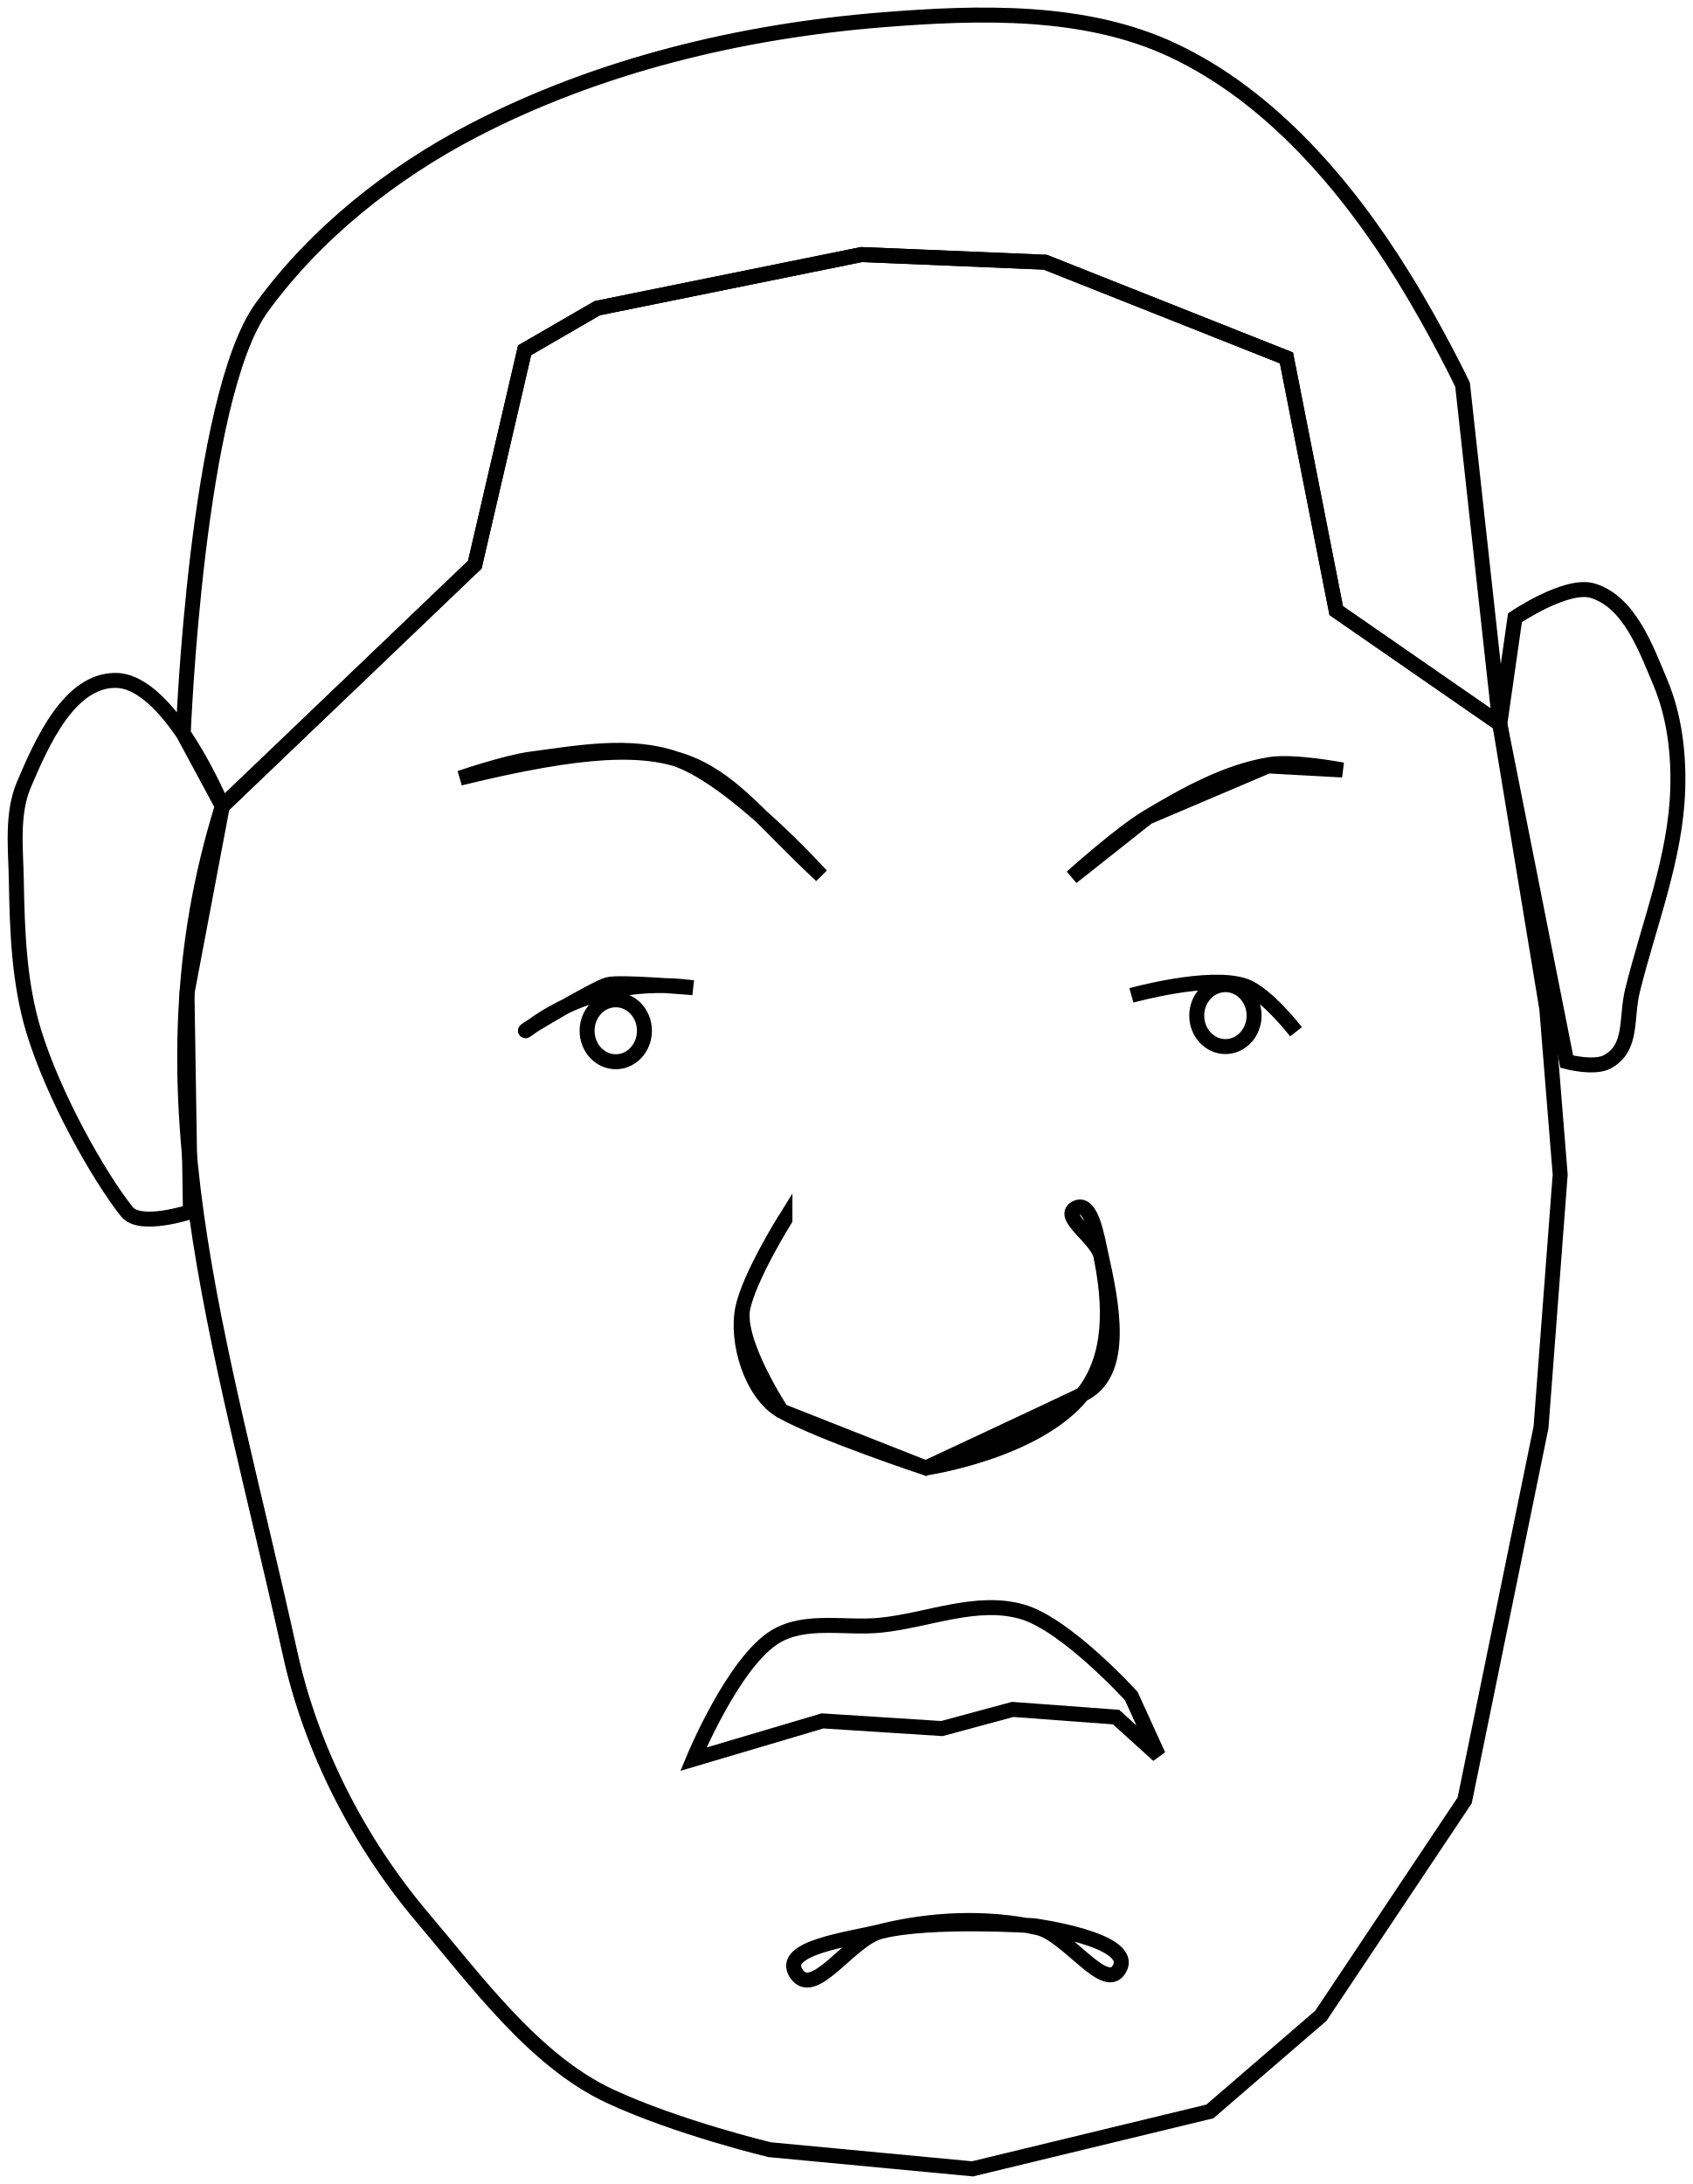
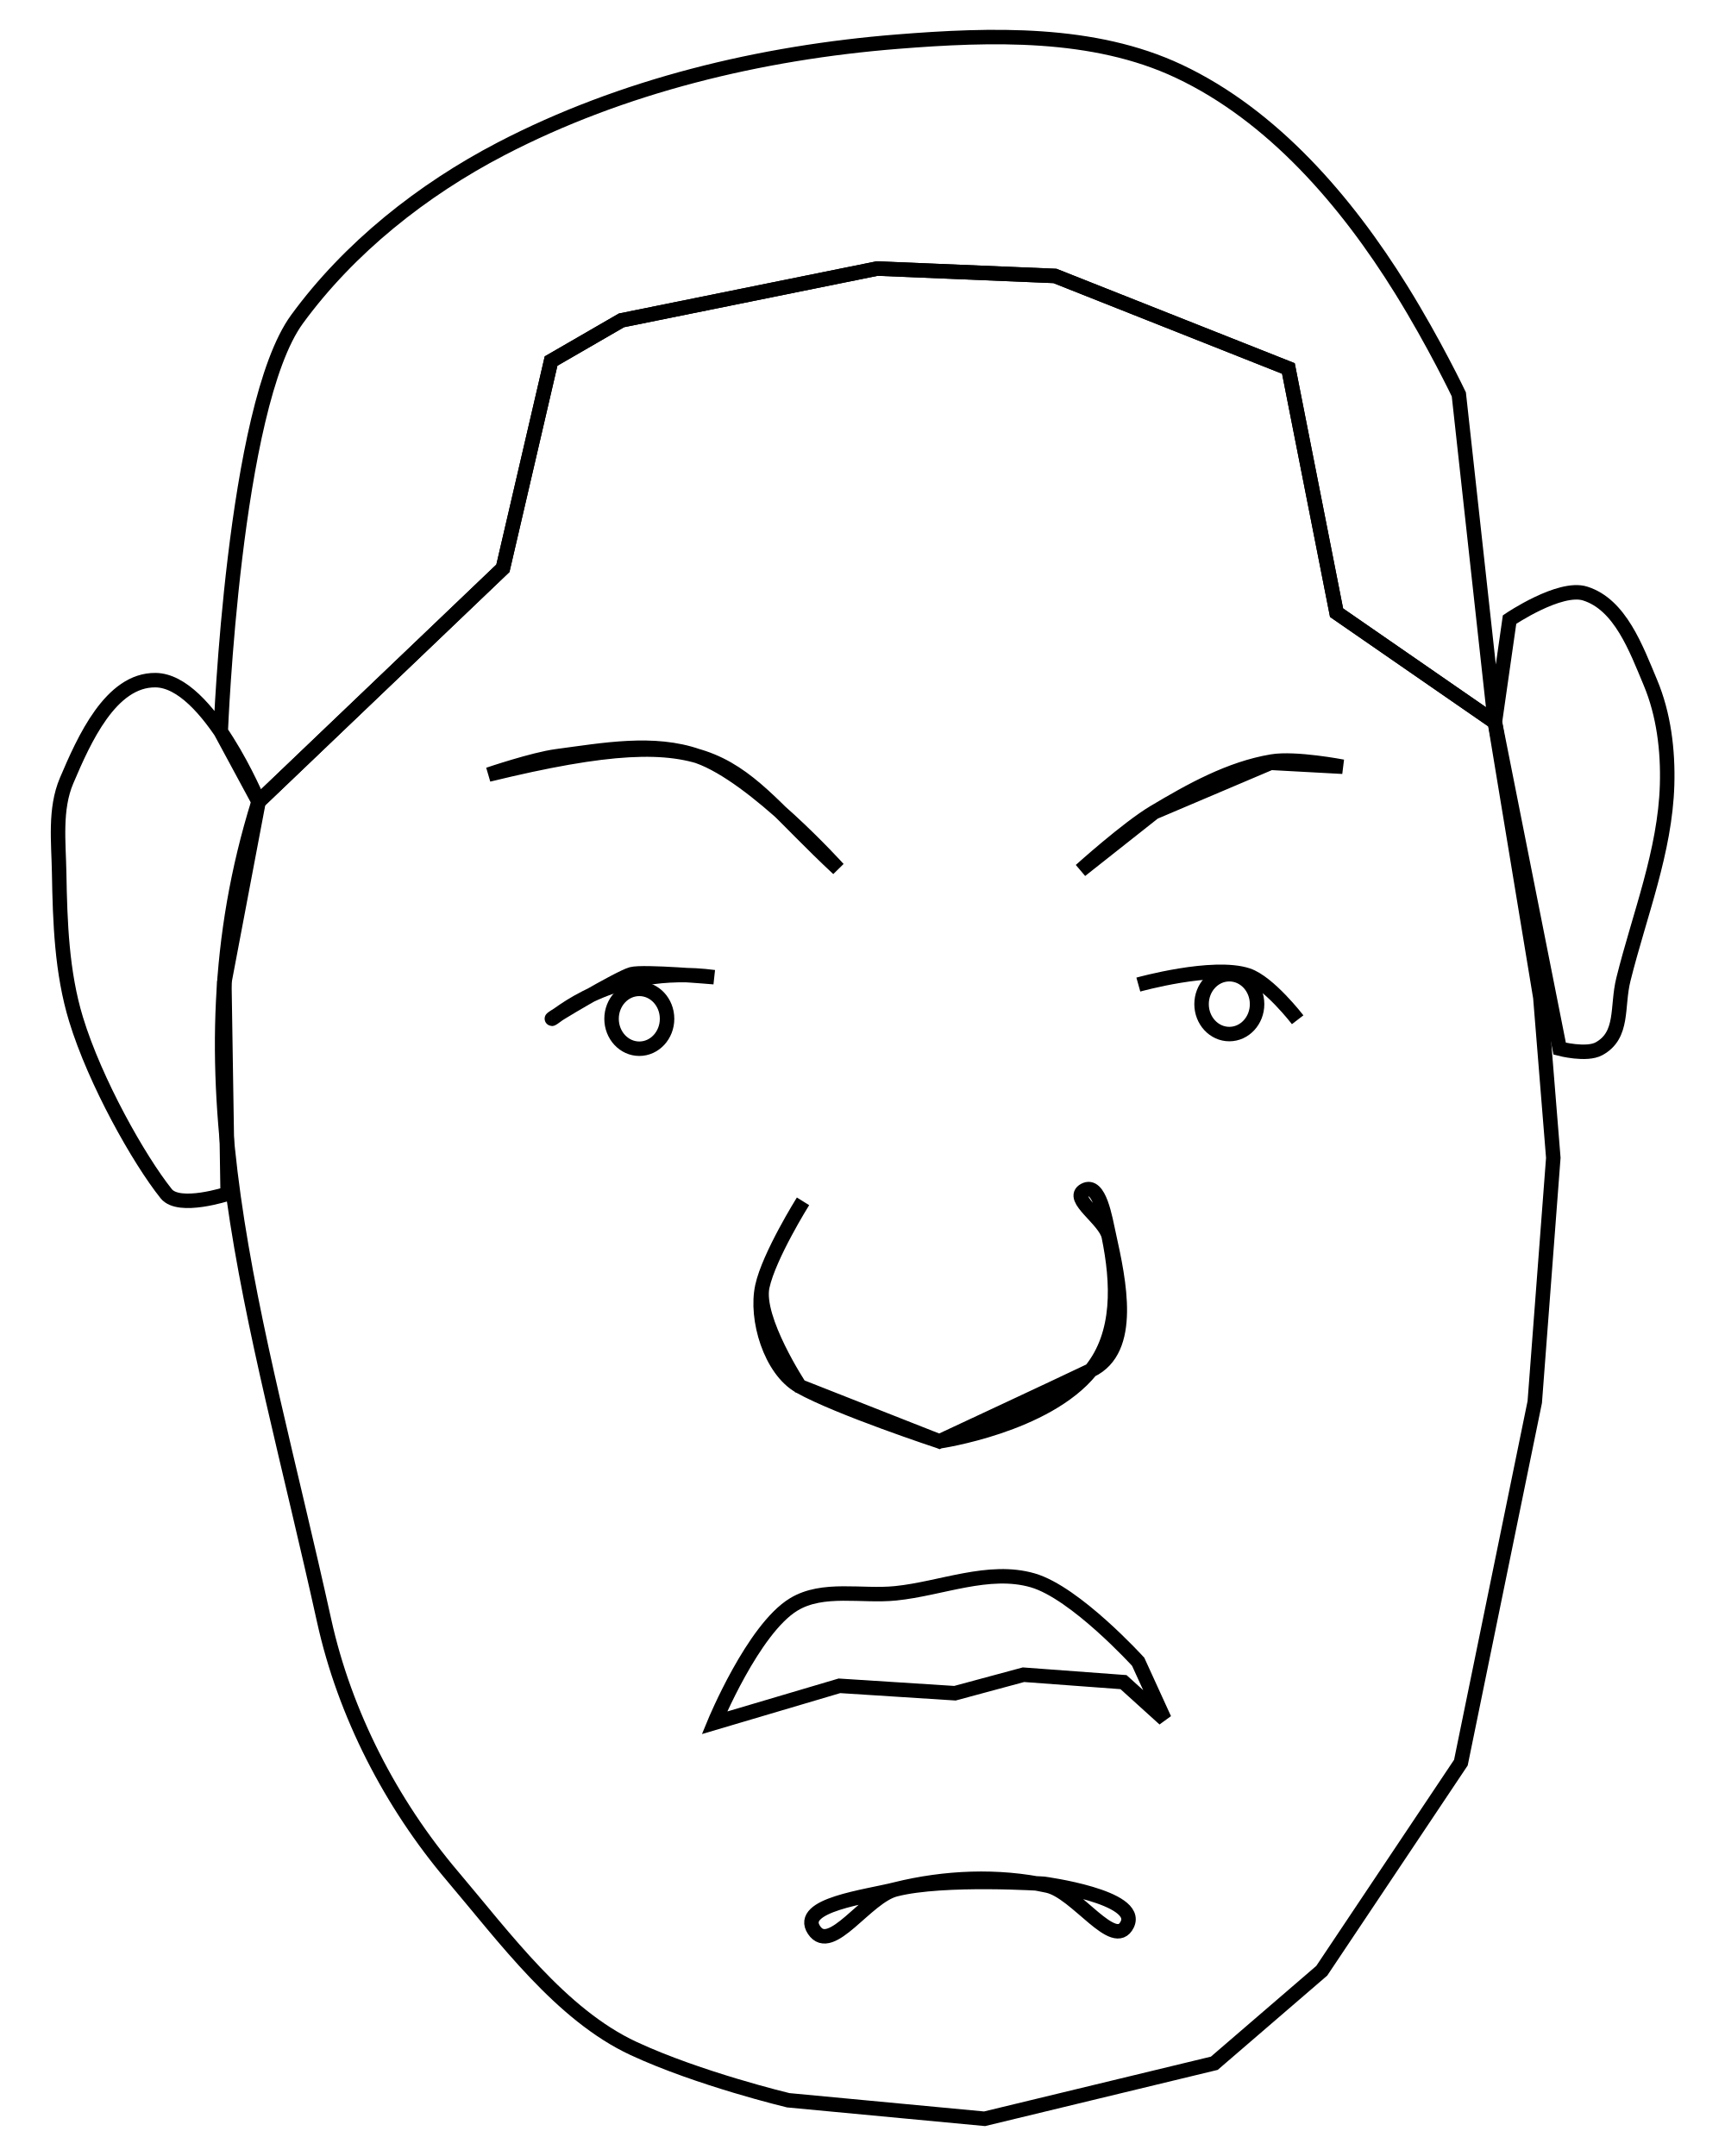
- <svg xmlns="http://www.w3.org/2000/svg" xml:space="preserve" fill="none" stroke="currentColor" id="profile" viewBox="0 0 113.108 145.919">
-   <g transform="translate(-48.852 -15.479)">
+ <svg xmlns="http://www.w3.org/2000/svg" id="profile" viewBox="16 4 96 120" xml:space="preserve" fill="none" stroke="currentColor">
+   <g transform="matrix(.80611 0 0 .80517 -20.966 -7.21)">
    <path d="M63.708 69.34c-5.883 18.929-.224 35.08 4.531 56.634 1.418 6.429 4.61 12.625 8.865 17.648 3.58 4.222 7.471 9.568 12.49 11.904 4.537 2.111 10.68 3.58 10.68 3.58l13.556 1.28 15.86-3.837 7.418-6.395 9.606-14.387 5.1-24.926 1.28-16.883-.894-11.08-3.14-19.035-10.929-7.567-3.325-16.883-16.115-6.395-12.279-.512-17.65 3.582-4.86 2.813-3.325 14.325z" />
    <path d="M61.575 96.44s-3.36 1.105-4.242 0c-1.879-2.353-4.908-7.73-6.226-12.056-.988-3.242-1.106-6.712-1.165-10.1-.037-2.138-.324-4.427.512-6.395 1.208-2.845 3.048-6.982 6.139-6.95 3.67.038 7.115 8.4 7.115 8.4l-2.612-4.844s.87-22.484 5.268-28.507c3.604-4.938 8.647-8.94 14.068-11.767 8.382-4.37 17.949-6.664 27.371-7.418 6.495-.52 13.548-.735 19.44 2.046 6.49 3.062 11.57 8.993 15.349 15.092 2.314 3.736 3.98 7.243 3.98 7.243l2.488 22.659 1.014-7.092s3.459-2.348 5.213-1.8c2.426.758 3.525 3.805 4.508 6.148.925 2.206 1.226 4.692 1.155 7.083-.135 4.59-1.908 8.986-3.016 13.443-.473 1.9.034 3.849-1.681 4.792-.871.48-2.72-.004-2.72-.004l-4.473-22.57-10.929-7.567-3.325-16.883-16.115-6.395-12.279-.512-17.65 3.582-4.86 2.813-3.325 14.325L63.708 69.34l-2.362 12.479z" />
-     <path d="M79.586 67.467s3.093-1.053 4.703-1.266c3.227-.427 6.696-1.082 9.767 0 3.902 1.374 9.67 7.778 9.67 7.778-7.678-7.148-7.571-10.556-24.14-6.512zM120.464 74.084l5.065-4.008 8.049-3.423 4.974.271s-3.274-.632-4.884-.361c-2.914.49-5.602 1.997-8.14 3.513-1.848 1.104-5.064 4.008-5.064 4.008z" />
-     <path d="M83.96 84.348c.193 0 4.118-3.803 11.197-2.876 0 0-4.89-.424-5.698-.205-.852.23-5.658 3.081-5.5 3.081z" />
+     <path d="M79.586 67.467s3.093-1.053 4.703-1.266c3.227-.427 6.696-1.082 9.767 0 3.902 1.374 9.67 7.778 9.67 7.778-7.678-7.148-7.571-10.556-24.14-6.512zm40.878 6.617 5.065-4.008 8.049-3.423 4.974.271s-3.274-.632-4.884-.361c-2.914.49-5.602 1.997-8.14 3.513-1.848 1.104-5.064 4.008-5.064 4.008z" />
+     <path d="M83.96 84.348c.193 0 4.118-3.803 11.197-2.876 0 0-4.89-.424-5.698-.205-.852.23-5.658 3.081-5.5 3.081" />
    <path d="M124.446 81.983s5.15-1.438 7.546-.642c1.462.487 3.453 3.073 3.453 3.073s-1.99-2.586-3.453-3.073c-2.395-.796-7.546.642-7.546.642z" />
-     <path d="M101.296 96.966s-2.348 3.759-2.809 5.883c-.487 2.25.577 5.777 2.584 6.906 2.655 1.494 9.642 3.803 9.642 3.803s7.35-1.072 10.456-4.91c2.045-2.527 1.887-6.068 1.236-9.253-.242-1.178-2.736-2.63-1.675-3.197 1.028-.55 1.423 1.931 1.675 3.07.709 3.212 1.73 7.958-1.236 9.38-2.459 1.179-10.456 4.91-10.456 4.91l-9.642-3.803S98 105.1 98.487 102.85c.46-2.124 2.809-5.883 2.809-5.883z" />
+     <path d="M101.296 96.966s-2.348 3.759-2.809 5.883c-.487 2.25.577 5.777 2.584 6.906 2.655 1.494 9.642 3.803 9.642 3.803s7.35-1.072 10.456-4.91c2.045-2.527 1.887-6.068 1.236-9.253-.242-1.178-2.736-2.63-1.675-3.197 1.028-.55 1.423 1.931 1.675 3.07.709 3.212 1.73 7.958-1.236 9.38-2.459 1.179-10.456 4.91-10.456 4.91l-9.642-3.803S98 105.1 98.487 102.85c.46-2.124 2.809-5.883 2.809-5.883" />
    <path d="M95.181 133.015s2.669-6.484 5.476-8.185c2.017-1.223 4.688-.529 7.034-.768 3.153-.32 6.421-1.777 9.465-.895 2.946.853 7.279 5.628 7.279 5.628l1.809 3.965-2.821-2.558-6.907-.512-4.732 1.279-7.975-.512z" />
    <path d="M102.058 147.34c-1.164-1.746 3.6-2.294 5.633-2.814 3.307-.845 10.232-.383 10.232-.383s6.693.895 5.756 2.813c-.896 1.833-3.507-2.25-5.5-2.686-3.416-.745-7.094-.588-10.488.256-2.036.507-4.468 4.56-5.633 2.814z" />
    <ellipse cx="89.994" cy="84.348" rx="1.916" ry="2.069" />
    <ellipse cx="130.727" cy="83.335" rx="1.916" ry="2.069" />
  </g>
</svg>
